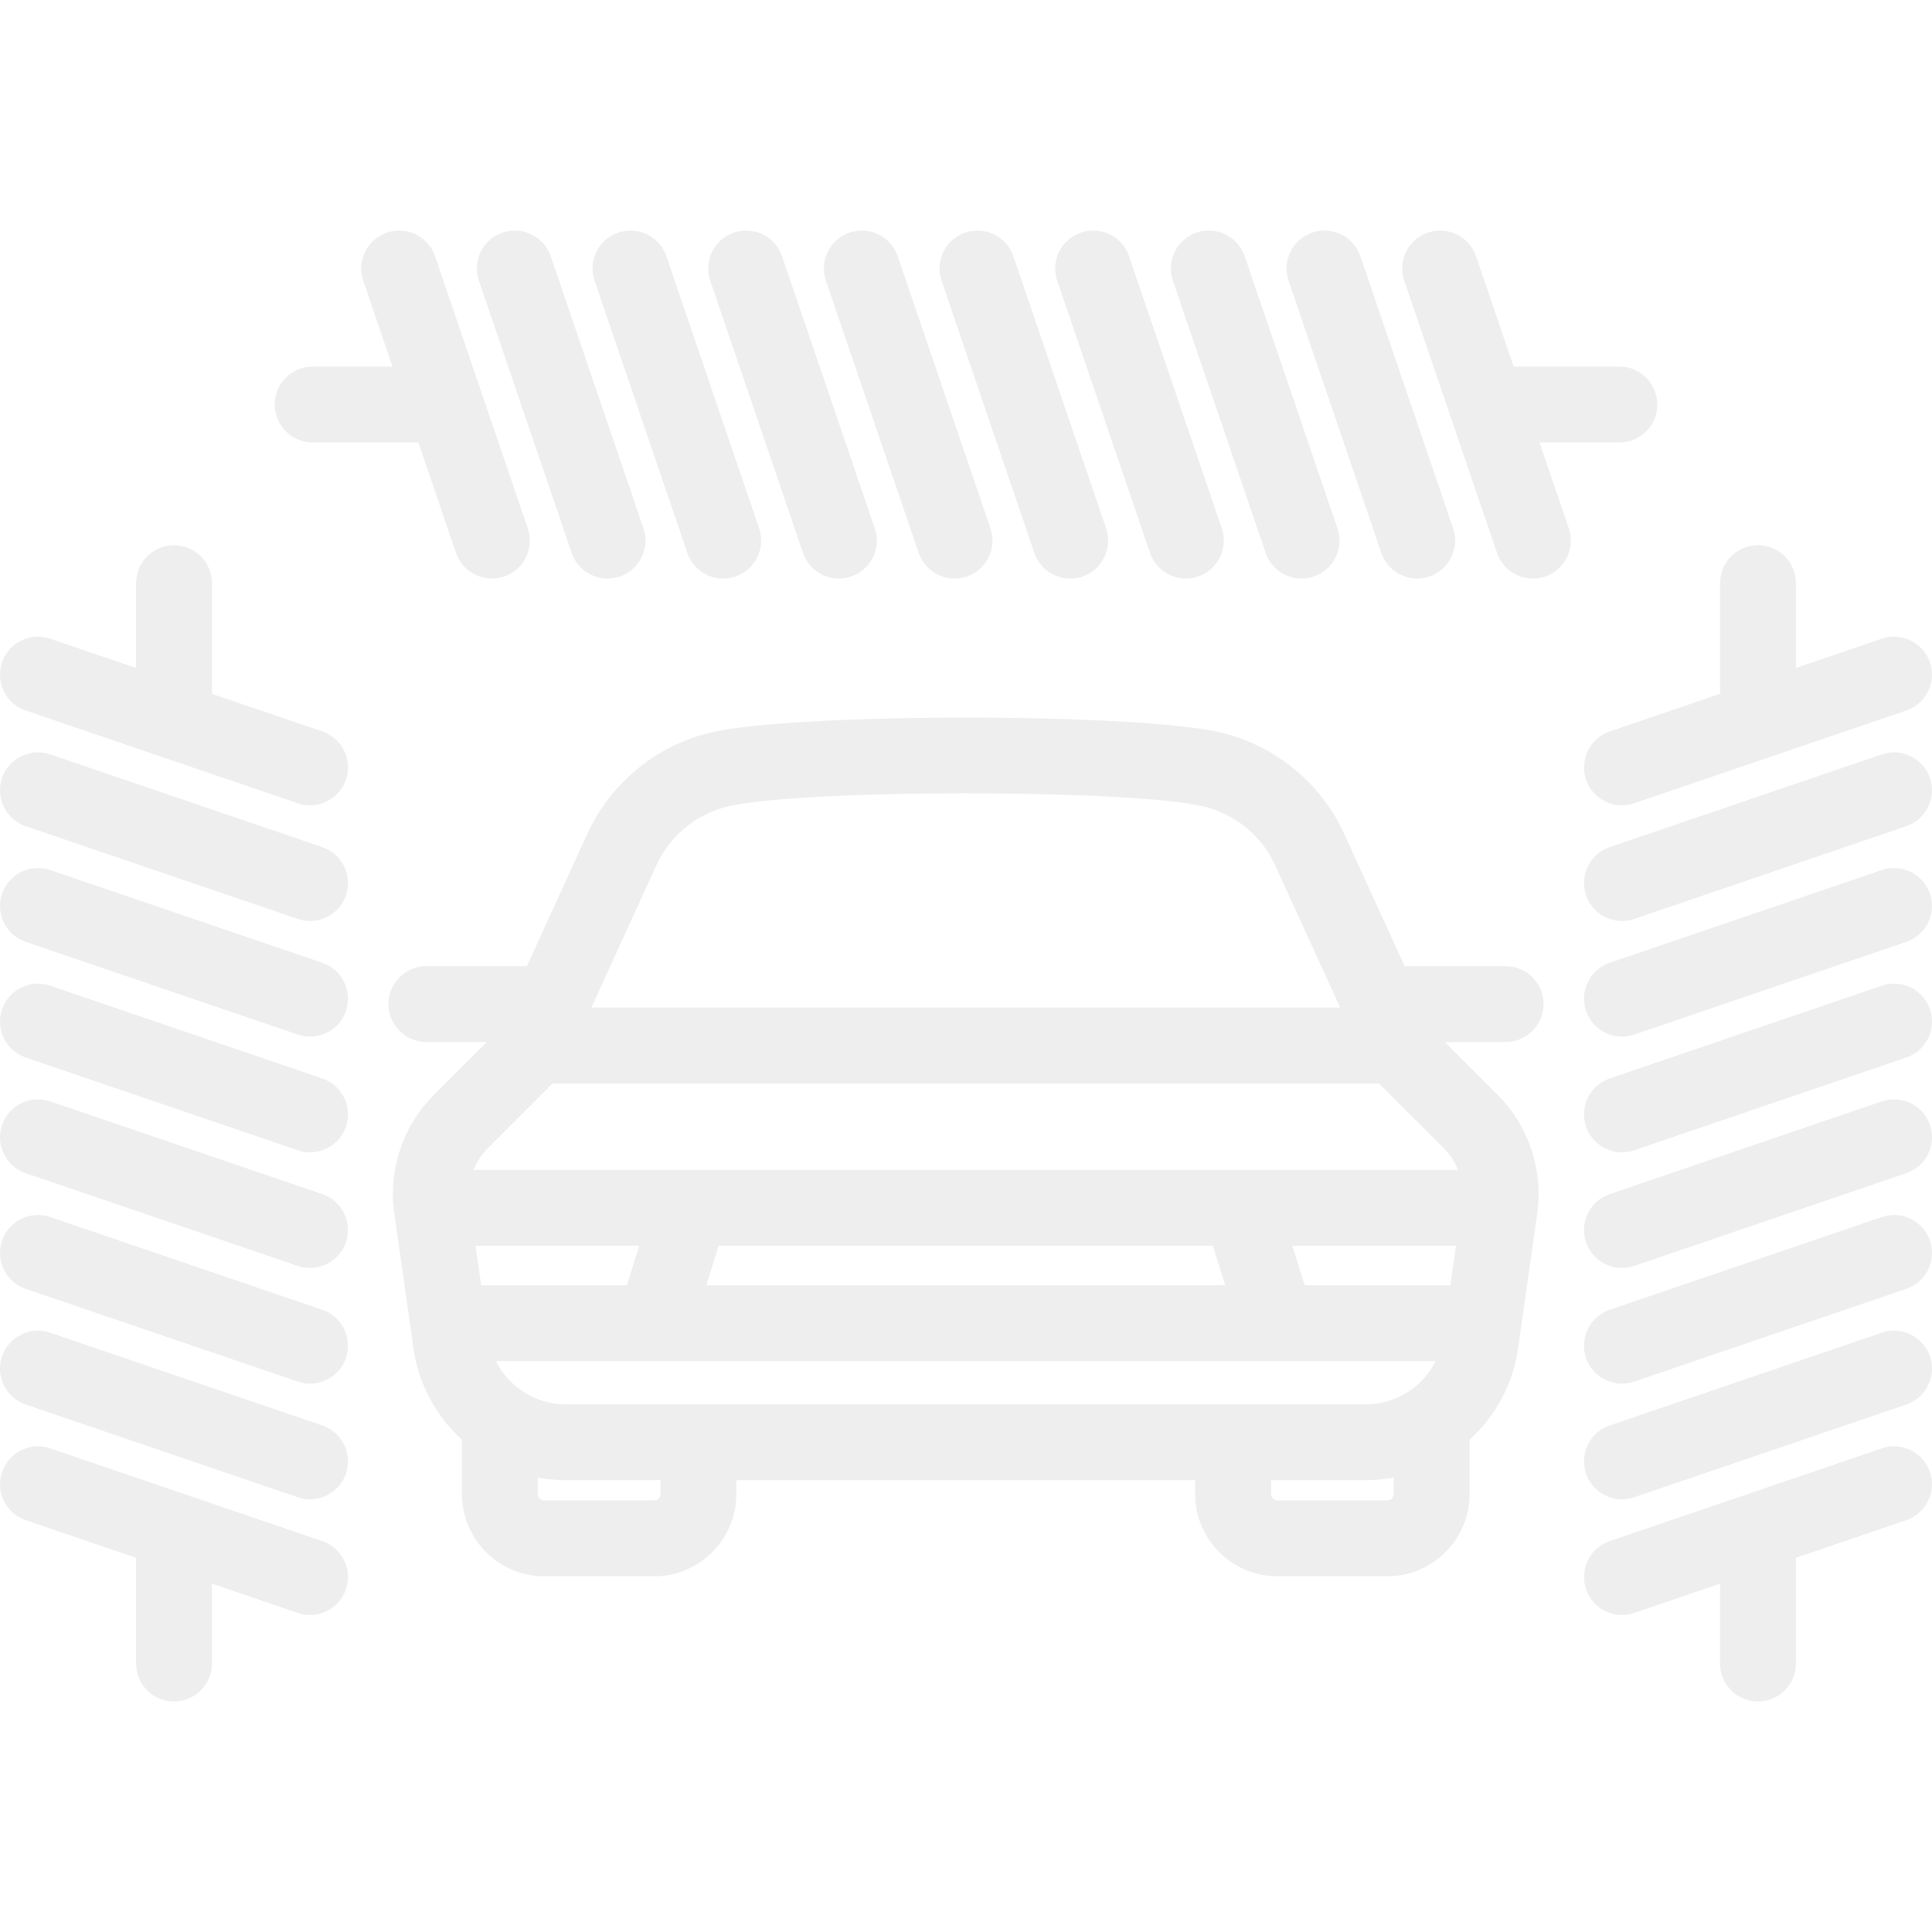
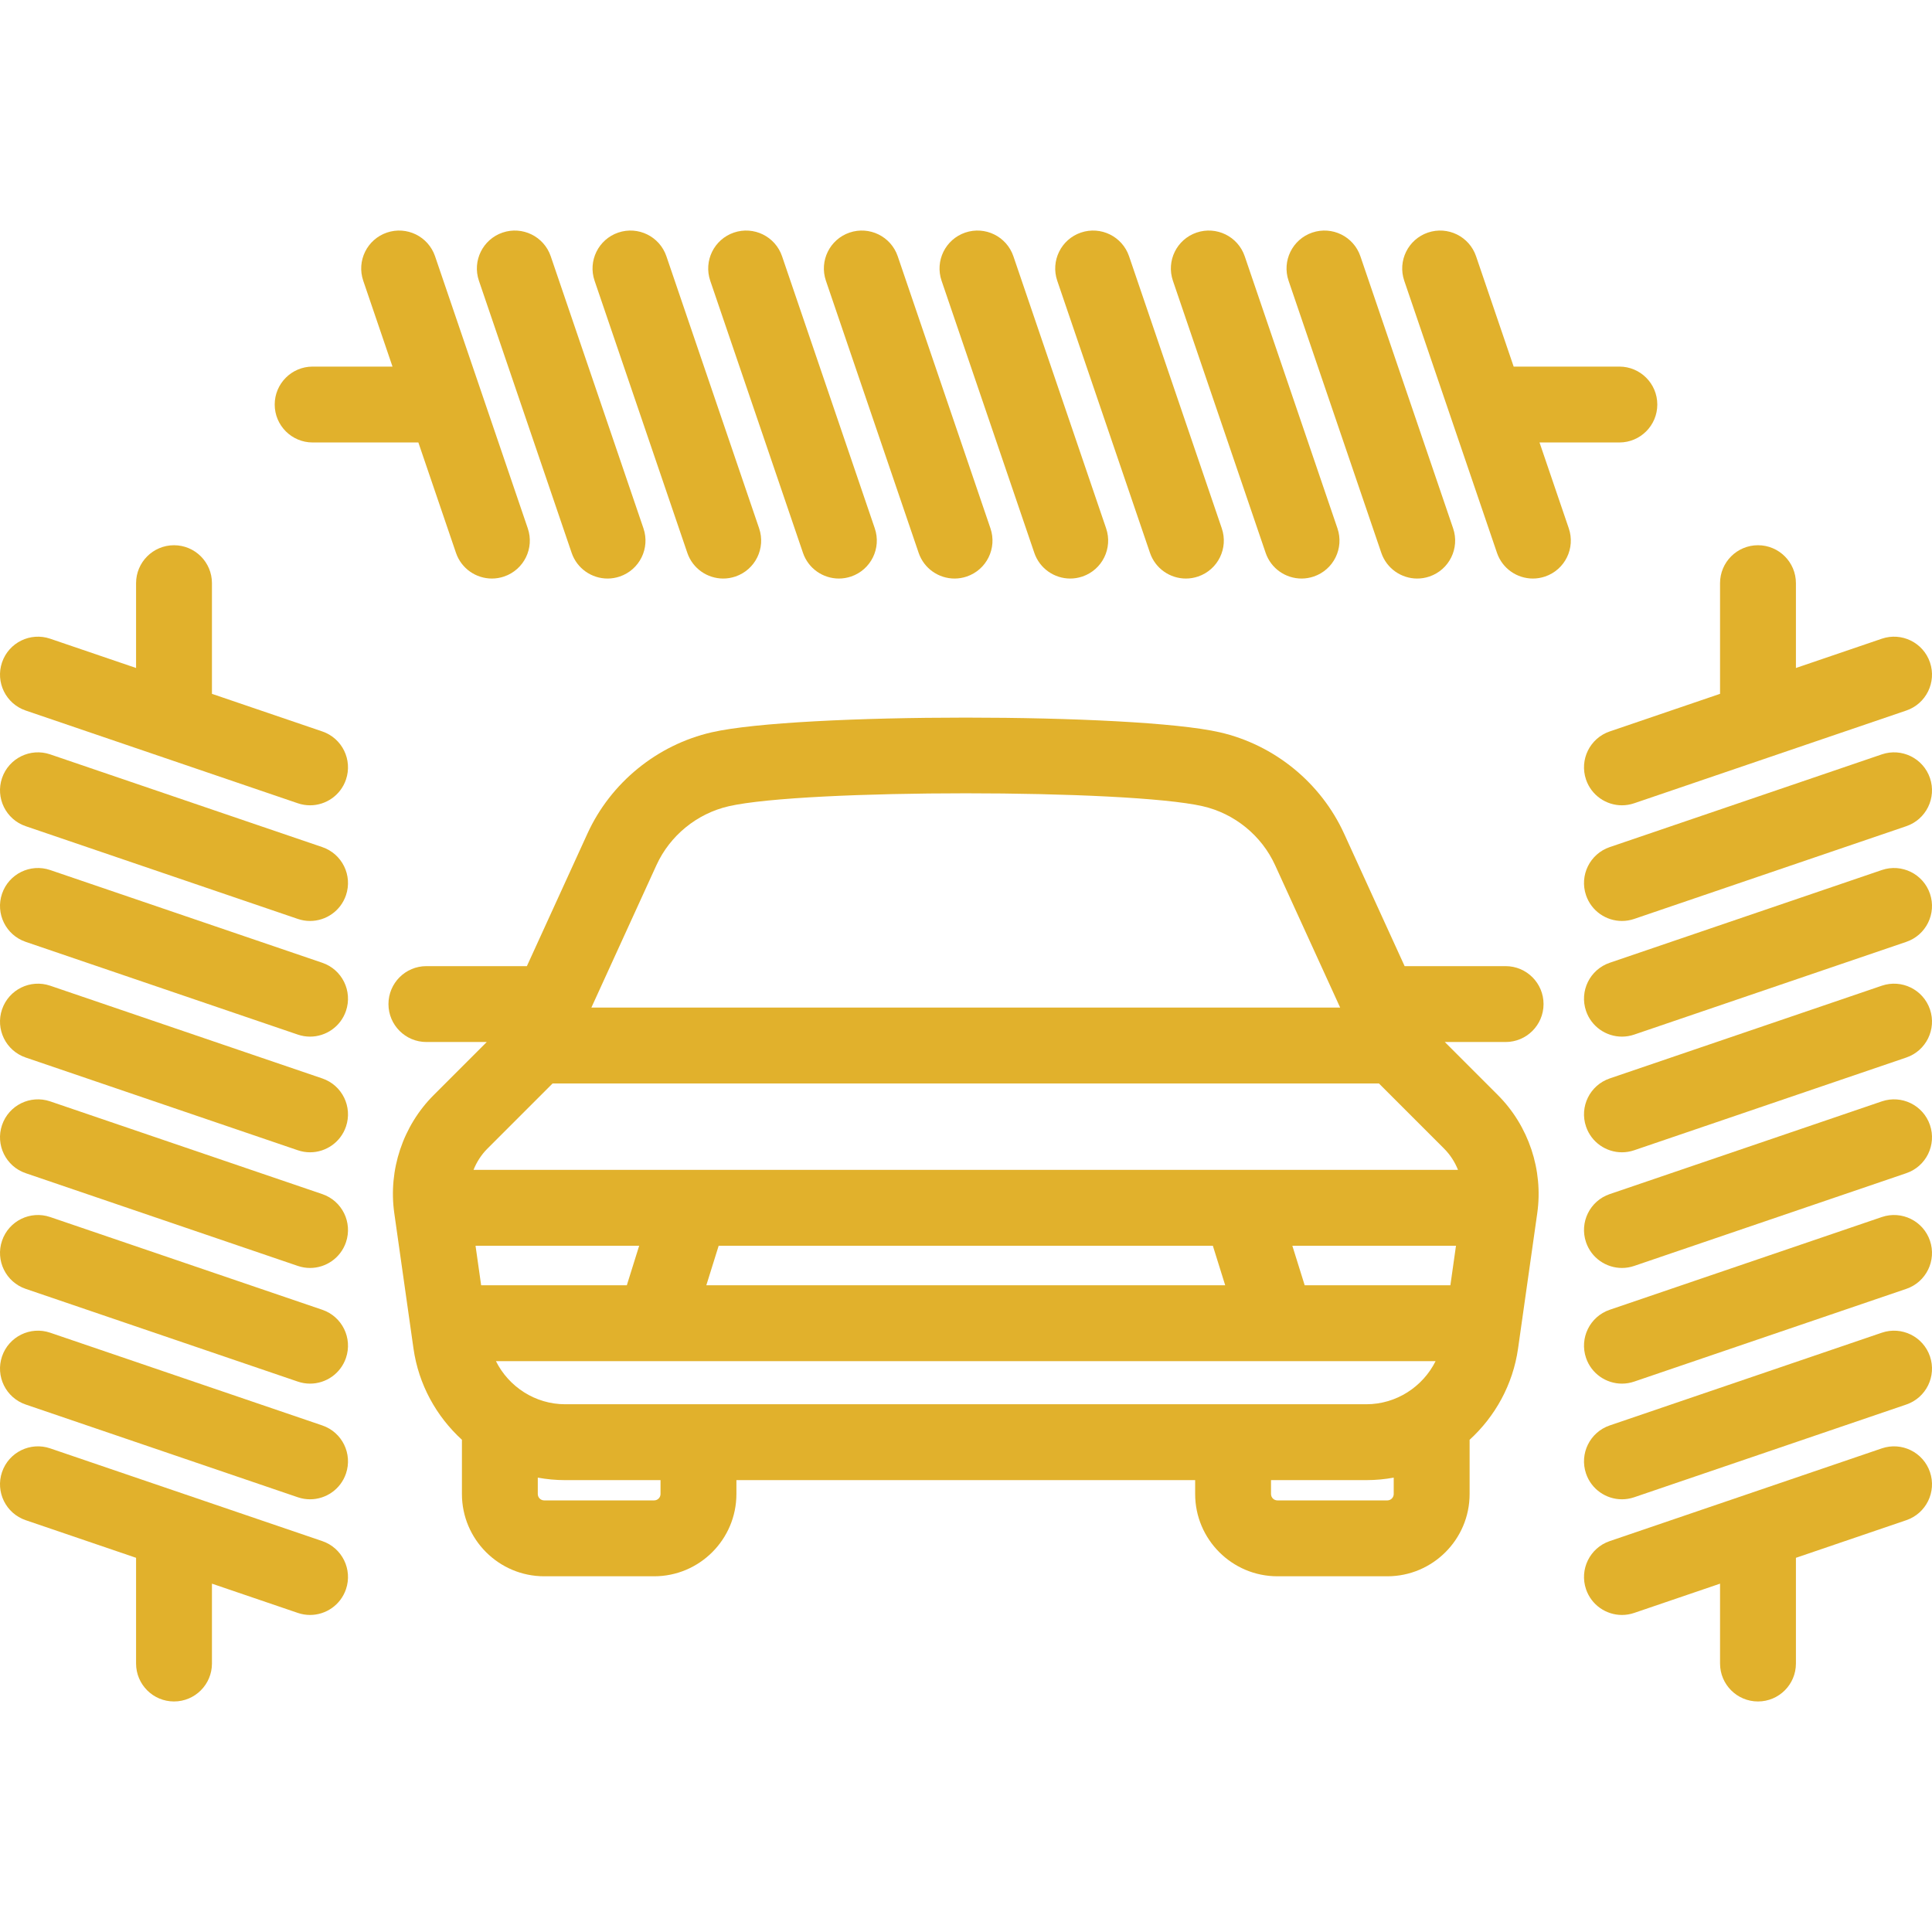
<svg xmlns="http://www.w3.org/2000/svg" version="1.1" id="Capa_1" x="0px" y="0px" viewBox="0 0 458.34 458.34" style="enable-background:new 0 0 458.34 458.34;" xml:space="preserve">
  <g>
-     <path style="fill: #eeeeee" d="M366.184,238.202c0-4.971-4.029-9-9-9h-23.955l-14.358-31.429c-5.519-12.087-16.545-21.077-29.497-24.046   c-20.275-4.646-100.246-4.646-120.523,0c-12.951,2.97-23.978,11.958-29.495,24.043l-14.36,31.432h-23.839c-4.971,0-9,4.029-9,9   s4.029,9,9,9h14.317l-12.581,12.582c-7.311,7.309-10.808,17.782-9.355,28.016l4.554,32.106c1.217,8.575,5.44,16.128,11.494,21.661   v12.866c0,10.762,8.755,19.517,19.517,19.517h26.083c10.762,0,19.517-8.755,19.517-19.517v-3.294h108.83v3.294   c0,10.762,8.755,19.517,19.517,19.517h26.076c10.762,0,19.518-8.755,19.518-19.517v-12.864   c6.055-5.533,10.279-13.087,11.496-21.663l4.554-32.106c1.45-10.233-2.047-20.707-9.354-28.015l-12.582-12.583h14.43   C362.155,247.202,366.184,243.173,366.184,238.202z M324.16,333.138H134.066c-7.083,0-13.376-4.137-16.41-10.222h222.916   C337.537,329.001,331.244,333.138,324.16,333.138z M287.731,295.534l2.931,9.383H167.564l2.931-9.383H287.731z M148.705,304.917   h-34.56l-1.331-9.383h38.822L148.705,304.917z M309.521,304.917l-2.931-9.383h38.823l-1.331,9.383H309.521z M112.334,277.534   c0.749-1.857,1.842-3.579,3.285-5.022l15.475-15.475h196.04l15.474,15.475c1.443,1.442,2.536,3.165,3.285,5.022H112.334z    M155.73,205.248c3.207-7.026,9.616-12.25,17.144-13.977c17.87-4.095,94.609-4.095,112.479,0   c7.527,1.726,13.937,6.951,17.146,13.979l15.437,33.787H140.294L155.73,205.248z M156.7,354.432c0,0.836-0.681,1.517-1.517,1.517   h-26.083c-0.836,0-1.517-0.68-1.517-1.517v-3.885c2.11,0.387,4.276,0.592,6.481,0.592H156.7V354.432z M330.641,354.432   c0,0.836-0.681,1.517-1.518,1.517h-26.076c-0.836,0-1.517-0.68-1.517-1.517v-3.294h22.63c2.205,0,4.371-0.204,6.48-0.591V354.432z" />
-     <path style="fill: #eeeeee" d="M76.46,173.525l-26.178-8.921v-26.255c0-4.971-4.029-9-9-9s-9,4.029-9,9v20.121l-20.377-6.944   c-4.703-1.601-9.818,0.911-11.422,5.616s0.91,9.819,5.615,11.422l64.555,22c0.962,0.328,1.941,0.483,2.904,0.483   c3.745,0,7.242-2.356,8.518-6.099C83.679,180.242,81.165,175.128,76.46,173.525z" />
-     <path style="fill: #eeeeee" d="M76.46,310.726l-64.555-22c-4.703-1.602-9.818,0.911-11.422,5.616s0.91,9.819,5.615,11.422l64.555,22   c0.962,0.328,1.941,0.483,2.904,0.483c3.745,0,7.242-2.356,8.518-6.099C83.679,317.443,81.165,312.329,76.46,310.726z" />
-     <path style="fill: #eeeeee" d="M76.46,338.166l-64.555-22c-4.703-1.603-9.818,0.911-11.422,5.616s0.91,9.819,5.615,11.422l64.555,22   c0.962,0.328,1.941,0.483,2.904,0.483c3.745,0,7.242-2.356,8.518-6.099C83.679,344.883,81.165,339.769,76.46,338.166z" />
-     <path style="fill: #eeeeee" d="M76.46,365.606l-64.555-22c-4.703-1.602-9.818,0.911-11.422,5.616c-1.604,4.705,0.91,9.819,5.615,11.422l26.184,8.923   v25.08c0,4.971,4.029,9,9,9s9-4.029,9-9v-18.946l20.371,6.942c0.962,0.328,1.941,0.483,2.904,0.483   c3.745,0,7.242-2.356,8.518-6.099C83.679,372.324,81.165,367.21,76.46,365.606z" />
-     <path style="fill: #eeeeee" d="M76.46,200.965l-64.555-22c-4.703-1.603-9.818,0.911-11.422,5.616c-1.604,4.705,0.91,9.819,5.615,11.422l64.555,22   c0.962,0.328,1.941,0.483,2.904,0.483c3.745,0,7.242-2.356,8.518-6.099C83.679,207.682,81.165,202.569,76.46,200.965z" />
-     <path style="fill: #eeeeee" d="M76.46,228.405l-64.555-22c-4.703-1.602-9.818,0.911-11.422,5.616s0.91,9.819,5.615,11.422l64.555,22   c0.962,0.328,1.941,0.483,2.904,0.483c3.745,0,7.242-2.356,8.518-6.099C83.679,235.122,81.165,230.009,76.46,228.405z" />
-     <path style="fill: #eeeeee" d="M76.46,255.845l-64.555-22c-4.703-1.601-9.818,0.911-11.422,5.616s0.91,9.819,5.615,11.422l64.555,22   c0.962,0.328,1.941,0.483,2.904,0.483c3.745,0,7.242-2.356,8.518-6.099C83.679,262.563,81.165,257.449,76.46,255.845z" />
-     <path style="fill: #eeeeee" d="M76.46,283.285l-64.555-22c-4.703-1.602-9.818,0.911-11.422,5.616c-1.604,4.705,0.91,9.819,5.615,11.422l64.555,22   c0.962,0.328,1.941,0.483,2.904,0.483c3.745,0,7.242-2.356,8.518-6.099C83.679,290.003,81.165,284.889,76.46,283.285z" />
-     <path style="fill: #eeeeee" d="M381.88,173.525c-4.705,1.604-7.219,6.717-5.615,11.422c1.275,3.743,4.772,6.099,8.518,6.099   c0.963,0,1.942-0.156,2.904-0.483l64.555-22c4.705-1.604,7.219-6.717,5.615-11.422c-1.603-4.705-6.72-7.217-11.422-5.616   l-20.378,6.945v-20.122c0-4.971-4.029-9-9-9s-9,4.029-9,9v26.256L381.88,173.525z" />
-     <path style="fill: #eeeeee" d="M446.435,288.726l-64.555,22c-4.705,1.604-7.219,6.717-5.615,11.422c1.275,3.743,4.772,6.099,8.518,6.099   c0.963,0,1.942-0.156,2.904-0.483l64.555-22c4.705-1.604,7.219-6.717,5.615-11.422   C456.254,289.637,451.137,287.124,446.435,288.726z" />
-     <path style="fill: #eeeeee" d="M446.435,316.166l-64.555,22c-4.705,1.604-7.219,6.717-5.615,11.422c1.275,3.743,4.772,6.099,8.518,6.099   c0.963,0,1.942-0.156,2.904-0.483l64.555-22c4.705-1.604,7.219-6.717,5.615-11.422   C456.254,317.076,451.137,314.563,446.435,316.166z" />
-     <path style="fill: #eeeeee" d="M446.435,343.606l-64.555,22c-4.705,1.604-7.219,6.717-5.615,11.422c1.275,3.743,4.772,6.099,8.518,6.099   c0.963,0,1.942-0.156,2.904-0.483l20.37-6.942v18.946c0,4.971,4.029,9,9,9s9-4.029,9-9v-25.08l26.185-8.924   c4.705-1.604,7.219-6.717,5.615-11.422C456.254,344.517,451.137,342.004,446.435,343.606z" />
-     <path style="fill: #eeeeee" d="M446.435,178.965l-64.555,22c-4.705,1.604-7.219,6.717-5.615,11.422c1.275,3.743,4.772,6.099,8.518,6.099   c0.963,0,1.942-0.156,2.904-0.483l64.555-22c4.705-1.604,7.219-6.717,5.615-11.422   C456.254,179.876,451.137,177.362,446.435,178.965z" />
-     <path style="fill: #eeeeee" d="M446.435,206.405l-64.555,22c-4.705,1.604-7.219,6.717-5.615,11.422c1.275,3.743,4.772,6.099,8.518,6.099   c0.963,0,1.942-0.156,2.904-0.483l64.555-22c4.705-1.604,7.219-6.717,5.615-11.422   C456.254,207.316,451.137,204.803,446.435,206.405z" />
-     <path style="fill: #eeeeee" d="M446.435,233.845l-64.555,22c-4.705,1.604-7.219,6.717-5.615,11.422c1.275,3.743,4.772,6.099,8.518,6.099   c0.963,0,1.942-0.156,2.904-0.483l64.555-22c4.705-1.604,7.219-6.717,5.615-11.422   C456.254,234.756,451.137,232.244,446.435,233.845z" />
-     <path style="fill: #eeeeee" d="M446.435,261.285l-64.555,22c-4.705,1.604-7.219,6.717-5.615,11.422c1.275,3.743,4.772,6.099,8.518,6.099   c0.963,0,1.942-0.156,2.904-0.483l64.555-22c4.705-1.604,7.219-6.717,5.615-11.422   C456.254,262.196,451.137,259.683,446.435,261.285z" />
-     <path style="fill: #eeeeee" d="M365.229,104.969h18.942c4.971,0,9-4.029,9-9s-4.029-9-9-9h-25.076l-8.921-26.177c-1.604-4.705-6.719-7.217-11.422-5.616   c-4.705,1.604-7.219,6.717-5.615,11.422l22,64.555c1.275,3.743,4.772,6.099,8.518,6.099c0.963,0,1.942-0.156,2.904-0.483   c4.705-1.604,7.219-6.717,5.615-11.422L365.229,104.969z" />
-     <path style="fill: #eeeeee" d="M327.696,131.153c1.275,3.743,4.772,6.099,8.518,6.099c0.963,0,1.942-0.156,2.904-0.483   c4.705-1.604,7.219-6.717,5.615-11.422l-22-64.555c-1.604-4.705-6.719-7.217-11.422-5.616c-4.705,1.604-7.219,6.717-5.615,11.422   L327.696,131.153z" />
-     <path style="fill: #eeeeee" d="M300.255,131.153c1.275,3.743,4.772,6.099,8.518,6.099c0.963,0,1.942-0.156,2.904-0.483   c4.705-1.604,7.219-6.717,5.615-11.422l-22-64.555c-1.604-4.705-6.718-7.217-11.422-5.616c-4.705,1.604-7.219,6.717-5.615,11.422   L300.255,131.153z" />
-     <path style="fill: #eeeeee" d="M163.055,131.153c1.275,3.743,4.772,6.099,8.518,6.099c0.963,0,1.942-0.156,2.904-0.483   c4.705-1.604,7.219-6.717,5.615-11.422l-22-64.555c-1.604-4.705-6.718-7.217-11.422-5.616c-4.705,1.604-7.219,6.717-5.615,11.422   L163.055,131.153z" />
-     <path style="fill: #eeeeee" d="M135.615,131.153c1.275,3.743,4.772,6.099,8.518,6.099c0.963,0,1.942-0.156,2.904-0.483   c4.705-1.604,7.219-6.717,5.615-11.422l-22-64.555c-1.604-4.705-6.719-7.217-11.422-5.616c-4.705,1.604-7.219,6.717-5.615,11.422   L135.615,131.153z" />
-     <path style="fill: #eeeeee" d="M272.816,131.153c1.275,3.743,4.772,6.099,8.518,6.099c0.963,0,1.942-0.156,2.904-0.483   c4.705-1.604,7.219-6.717,5.615-11.422l-22-64.555c-1.604-4.705-6.719-7.217-11.422-5.616c-4.705,1.604-7.219,6.717-5.615,11.422   L272.816,131.153z" />
-     <path style="fill: #eeeeee" d="M245.375,131.153c1.275,3.743,4.772,6.099,8.518,6.099c0.963,0,1.942-0.156,2.904-0.483   c4.705-1.604,7.219-6.717,5.615-11.422l-22-64.555c-1.604-4.705-6.72-7.217-11.422-5.616c-4.705,1.604-7.219,6.717-5.615,11.422   L245.375,131.153z" />
-     <path style="fill: #eeeeee" d="M217.935,131.153c1.275,3.743,4.772,6.099,8.518,6.099c0.963,0,1.942-0.156,2.904-0.483   c4.705-1.604,7.219-6.717,5.615-11.422l-22-64.555c-1.604-4.705-6.718-7.217-11.422-5.616c-4.705,1.604-7.219,6.717-5.615,11.422   L217.935,131.153z" />
-     <path style="fill: #eeeeee" d="M190.494,131.153c1.275,3.743,4.772,6.099,8.518,6.099c0.963,0,1.942-0.156,2.904-0.483   c4.705-1.604,7.219-6.717,5.615-11.422l-22-64.555c-1.604-4.705-6.719-7.217-11.422-5.616c-4.705,1.604-7.219,6.717-5.615,11.422   L190.494,131.153z" />
-     <path style="fill: #eeeeee" d="M74.17,104.969h25.08l8.923,26.184c1.275,3.743,4.772,6.099,8.518,6.099c0.963,0,1.942-0.156,2.904-0.483   c4.705-1.604,7.219-6.717,5.615-11.422l-22-64.555c-1.604-4.705-6.72-7.217-11.422-5.616c-4.705,1.604-7.219,6.717-5.615,11.422   l6.942,20.371H74.17c-4.971,0-9,4.029-9,9S69.2,104.969,74.17,104.969z" />
+     <path style="fill: #e1b12c" d="M366.184,238.202c0-4.971-4.029-9-9-9h-23.955l-14.358-31.429c-5.519-12.087-16.545-21.077-29.497-24.046   c-20.275-4.646-100.246-4.646-120.523,0c-12.951,2.97-23.978,11.958-29.495,24.043l-14.36,31.432h-23.839c-4.971,0-9,4.029-9,9   s4.029,9,9,9h14.317l-12.581,12.582c-7.311,7.309-10.808,17.782-9.355,28.016l4.554,32.106c1.217,8.575,5.44,16.128,11.494,21.661   v12.866c0,10.762,8.755,19.517,19.517,19.517h26.083c10.762,0,19.517-8.755,19.517-19.517v-3.294h108.83v3.294   c0,10.762,8.755,19.517,19.517,19.517h26.076c10.762,0,19.518-8.755,19.518-19.517v-12.864   c6.055-5.533,10.279-13.087,11.496-21.663l4.554-32.106c1.45-10.233-2.047-20.707-9.354-28.015l-12.582-12.583h14.43   C362.155,247.202,366.184,243.173,366.184,238.202z M324.16,333.138H134.066c-7.083,0-13.376-4.137-16.41-10.222h222.916   C337.537,329.001,331.244,333.138,324.16,333.138z M287.731,295.534l2.931,9.383H167.564l2.931-9.383H287.731z M148.705,304.917   h-34.56l-1.331-9.383h38.822L148.705,304.917z M309.521,304.917l-2.931-9.383h38.823l-1.331,9.383H309.521z M112.334,277.534   c0.749-1.857,1.842-3.579,3.285-5.022l15.475-15.475h196.04l15.474,15.475c1.443,1.442,2.536,3.165,3.285,5.022H112.334z    M155.73,205.248c3.207-7.026,9.616-12.25,17.144-13.977c17.87-4.095,94.609-4.095,112.479,0   c7.527,1.726,13.937,6.951,17.146,13.979l15.437,33.787H140.294L155.73,205.248z M156.7,354.432c0,0.836-0.681,1.517-1.517,1.517   h-26.083c-0.836,0-1.517-0.68-1.517-1.517v-3.885c2.11,0.387,4.276,0.592,6.481,0.592H156.7V354.432z M330.641,354.432   c0,0.836-0.681,1.517-1.518,1.517h-26.076c-0.836,0-1.517-0.68-1.517-1.517v-3.294h22.63c2.205,0,4.371-0.204,6.48-0.591V354.432z" />
+     <path style="fill: #e1b12c" d="M76.46,173.525l-26.178-8.921v-26.255c0-4.971-4.029-9-9-9s-9,4.029-9,9v20.121l-20.377-6.944   c-4.703-1.601-9.818,0.911-11.422,5.616s0.91,9.819,5.615,11.422l64.555,22c0.962,0.328,1.941,0.483,2.904,0.483   c3.745,0,7.242-2.356,8.518-6.099C83.679,180.242,81.165,175.128,76.46,173.525z" />
+     <path style="fill: #e1b12c" d="M76.46,310.726l-64.555-22c-4.703-1.602-9.818,0.911-11.422,5.616s0.91,9.819,5.615,11.422l64.555,22   c0.962,0.328,1.941,0.483,2.904,0.483c3.745,0,7.242-2.356,8.518-6.099C83.679,317.443,81.165,312.329,76.46,310.726z" />
+     <path style="fill: #e1b12c" d="M76.46,338.166l-64.555-22c-4.703-1.603-9.818,0.911-11.422,5.616s0.91,9.819,5.615,11.422l64.555,22   c0.962,0.328,1.941,0.483,2.904,0.483c3.745,0,7.242-2.356,8.518-6.099C83.679,344.883,81.165,339.769,76.46,338.166z" />
+     <path style="fill: #e1b12c" d="M76.46,365.606l-64.555-22c-4.703-1.602-9.818,0.911-11.422,5.616c-1.604,4.705,0.91,9.819,5.615,11.422l26.184,8.923   v25.08c0,4.971,4.029,9,9,9s9-4.029,9-9v-18.946l20.371,6.942c0.962,0.328,1.941,0.483,2.904,0.483   c3.745,0,7.242-2.356,8.518-6.099C83.679,372.324,81.165,367.21,76.46,365.606z" />
+     <path style="fill: #e1b12c" d="M76.46,200.965l-64.555-22c-4.703-1.603-9.818,0.911-11.422,5.616c-1.604,4.705,0.91,9.819,5.615,11.422l64.555,22   c0.962,0.328,1.941,0.483,2.904,0.483c3.745,0,7.242-2.356,8.518-6.099C83.679,207.682,81.165,202.569,76.46,200.965z" />
+     <path style="fill: #e1b12c" d="M76.46,228.405l-64.555-22c-4.703-1.602-9.818,0.911-11.422,5.616s0.91,9.819,5.615,11.422l64.555,22   c0.962,0.328,1.941,0.483,2.904,0.483c3.745,0,7.242-2.356,8.518-6.099C83.679,235.122,81.165,230.009,76.46,228.405z" />
+     <path style="fill: #e1b12c" d="M76.46,255.845l-64.555-22c-4.703-1.601-9.818,0.911-11.422,5.616s0.91,9.819,5.615,11.422l64.555,22   c0.962,0.328,1.941,0.483,2.904,0.483c3.745,0,7.242-2.356,8.518-6.099C83.679,262.563,81.165,257.449,76.46,255.845z" />
+     <path style="fill: #e1b12c" d="M76.46,283.285l-64.555-22c-4.703-1.602-9.818,0.911-11.422,5.616c-1.604,4.705,0.91,9.819,5.615,11.422l64.555,22   c0.962,0.328,1.941,0.483,2.904,0.483c3.745,0,7.242-2.356,8.518-6.099C83.679,290.003,81.165,284.889,76.46,283.285z" />
+     <path style="fill: #e1b12c" d="M381.88,173.525c-4.705,1.604-7.219,6.717-5.615,11.422c1.275,3.743,4.772,6.099,8.518,6.099   c0.963,0,1.942-0.156,2.904-0.483l64.555-22c4.705-1.604,7.219-6.717,5.615-11.422c-1.603-4.705-6.72-7.217-11.422-5.616   l-20.378,6.945v-20.122c0-4.971-4.029-9-9-9s-9,4.029-9,9v26.256L381.88,173.525z" />
+     <path style="fill: #e1b12c" d="M446.435,288.726l-64.555,22c-4.705,1.604-7.219,6.717-5.615,11.422c1.275,3.743,4.772,6.099,8.518,6.099   c0.963,0,1.942-0.156,2.904-0.483l64.555-22c4.705-1.604,7.219-6.717,5.615-11.422   C456.254,289.637,451.137,287.124,446.435,288.726z" />
+     <path style="fill: #e1b12c" d="M446.435,316.166l-64.555,22c-4.705,1.604-7.219,6.717-5.615,11.422c1.275,3.743,4.772,6.099,8.518,6.099   c0.963,0,1.942-0.156,2.904-0.483l64.555-22c4.705-1.604,7.219-6.717,5.615-11.422   C456.254,317.076,451.137,314.563,446.435,316.166z" />
+     <path style="fill: #e1b12c" d="M446.435,343.606l-64.555,22c-4.705,1.604-7.219,6.717-5.615,11.422c1.275,3.743,4.772,6.099,8.518,6.099   c0.963,0,1.942-0.156,2.904-0.483l20.37-6.942v18.946c0,4.971,4.029,9,9,9s9-4.029,9-9v-25.08l26.185-8.924   c4.705-1.604,7.219-6.717,5.615-11.422C456.254,344.517,451.137,342.004,446.435,343.606z" />
+     <path style="fill: #e1b12c" d="M446.435,178.965l-64.555,22c-4.705,1.604-7.219,6.717-5.615,11.422c1.275,3.743,4.772,6.099,8.518,6.099   c0.963,0,1.942-0.156,2.904-0.483l64.555-22c4.705-1.604,7.219-6.717,5.615-11.422   C456.254,179.876,451.137,177.362,446.435,178.965z" />
+     <path style="fill: #e1b12c" d="M446.435,206.405l-64.555,22c-4.705,1.604-7.219,6.717-5.615,11.422c1.275,3.743,4.772,6.099,8.518,6.099   c0.963,0,1.942-0.156,2.904-0.483l64.555-22c4.705-1.604,7.219-6.717,5.615-11.422   C456.254,207.316,451.137,204.803,446.435,206.405z" />
+     <path style="fill: #e1b12c" d="M446.435,233.845l-64.555,22c-4.705,1.604-7.219,6.717-5.615,11.422c1.275,3.743,4.772,6.099,8.518,6.099   c0.963,0,1.942-0.156,2.904-0.483l64.555-22c4.705-1.604,7.219-6.717,5.615-11.422   C456.254,234.756,451.137,232.244,446.435,233.845z" />
+     <path style="fill: #e1b12c" d="M446.435,261.285l-64.555,22c-4.705,1.604-7.219,6.717-5.615,11.422c1.275,3.743,4.772,6.099,8.518,6.099   c0.963,0,1.942-0.156,2.904-0.483l64.555-22c4.705-1.604,7.219-6.717,5.615-11.422   C456.254,262.196,451.137,259.683,446.435,261.285z" />
+     <path style="fill: #e1b12c" d="M365.229,104.969h18.942c4.971,0,9-4.029,9-9s-4.029-9-9-9h-25.076l-8.921-26.177c-1.604-4.705-6.719-7.217-11.422-5.616   c-4.705,1.604-7.219,6.717-5.615,11.422l22,64.555c1.275,3.743,4.772,6.099,8.518,6.099c0.963,0,1.942-0.156,2.904-0.483   c4.705-1.604,7.219-6.717,5.615-11.422L365.229,104.969z" />
+     <path style="fill: #e1b12c" d="M327.696,131.153c1.275,3.743,4.772,6.099,8.518,6.099c0.963,0,1.942-0.156,2.904-0.483   c4.705-1.604,7.219-6.717,5.615-11.422l-22-64.555c-1.604-4.705-6.719-7.217-11.422-5.616c-4.705,1.604-7.219,6.717-5.615,11.422   L327.696,131.153z" />
+     <path style="fill: #e1b12c" d="M300.255,131.153c1.275,3.743,4.772,6.099,8.518,6.099c0.963,0,1.942-0.156,2.904-0.483   c4.705-1.604,7.219-6.717,5.615-11.422l-22-64.555c-1.604-4.705-6.718-7.217-11.422-5.616c-4.705,1.604-7.219,6.717-5.615,11.422   L300.255,131.153z" />
+     <path style="fill: #e1b12c" d="M163.055,131.153c1.275,3.743,4.772,6.099,8.518,6.099c0.963,0,1.942-0.156,2.904-0.483   c4.705-1.604,7.219-6.717,5.615-11.422l-22-64.555c-1.604-4.705-6.718-7.217-11.422-5.616c-4.705,1.604-7.219,6.717-5.615,11.422   L163.055,131.153z" />
+     <path style="fill: #e1b12c" d="M135.615,131.153c1.275,3.743,4.772,6.099,8.518,6.099c0.963,0,1.942-0.156,2.904-0.483   c4.705-1.604,7.219-6.717,5.615-11.422l-22-64.555c-1.604-4.705-6.719-7.217-11.422-5.616c-4.705,1.604-7.219,6.717-5.615,11.422   L135.615,131.153z" />
+     <path style="fill: #e1b12c" d="M272.816,131.153c1.275,3.743,4.772,6.099,8.518,6.099c0.963,0,1.942-0.156,2.904-0.483   c4.705-1.604,7.219-6.717,5.615-11.422l-22-64.555c-1.604-4.705-6.719-7.217-11.422-5.616c-4.705,1.604-7.219,6.717-5.615,11.422   L272.816,131.153z" />
+     <path style="fill: #e1b12c" d="M245.375,131.153c1.275,3.743,4.772,6.099,8.518,6.099c0.963,0,1.942-0.156,2.904-0.483   c4.705-1.604,7.219-6.717,5.615-11.422l-22-64.555c-1.604-4.705-6.72-7.217-11.422-5.616c-4.705,1.604-7.219,6.717-5.615,11.422   L245.375,131.153z" />
+     <path style="fill: #e1b12c" d="M217.935,131.153c1.275,3.743,4.772,6.099,8.518,6.099c0.963,0,1.942-0.156,2.904-0.483   c4.705-1.604,7.219-6.717,5.615-11.422l-22-64.555c-1.604-4.705-6.718-7.217-11.422-5.616c-4.705,1.604-7.219,6.717-5.615,11.422   L217.935,131.153z" />
+     <path style="fill: #e1b12c" d="M190.494,131.153c1.275,3.743,4.772,6.099,8.518,6.099c0.963,0,1.942-0.156,2.904-0.483   c4.705-1.604,7.219-6.717,5.615-11.422l-22-64.555c-1.604-4.705-6.719-7.217-11.422-5.616c-4.705,1.604-7.219,6.717-5.615,11.422   L190.494,131.153z" />
+     <path style="fill: #e1b12c" d="M74.17,104.969h25.08l8.923,26.184c1.275,3.743,4.772,6.099,8.518,6.099c0.963,0,1.942-0.156,2.904-0.483   c4.705-1.604,7.219-6.717,5.615-11.422l-22-64.555c-1.604-4.705-6.72-7.217-11.422-5.616c-4.705,1.604-7.219,6.717-5.615,11.422   l6.942,20.371H74.17c-4.971,0-9,4.029-9,9S69.2,104.969,74.17,104.969z" />
  </g>
  <g>
</g>
  <g>
</g>
  <g>
</g>
  <g>
</g>
  <g>
</g>
  <g>
</g>
  <g>
</g>
  <g>
</g>
  <g>
</g>
  <g>
</g>
  <g>
</g>
  <g>
</g>
  <g>
</g>
  <g>
</g>
  <g>
</g>
</svg>
